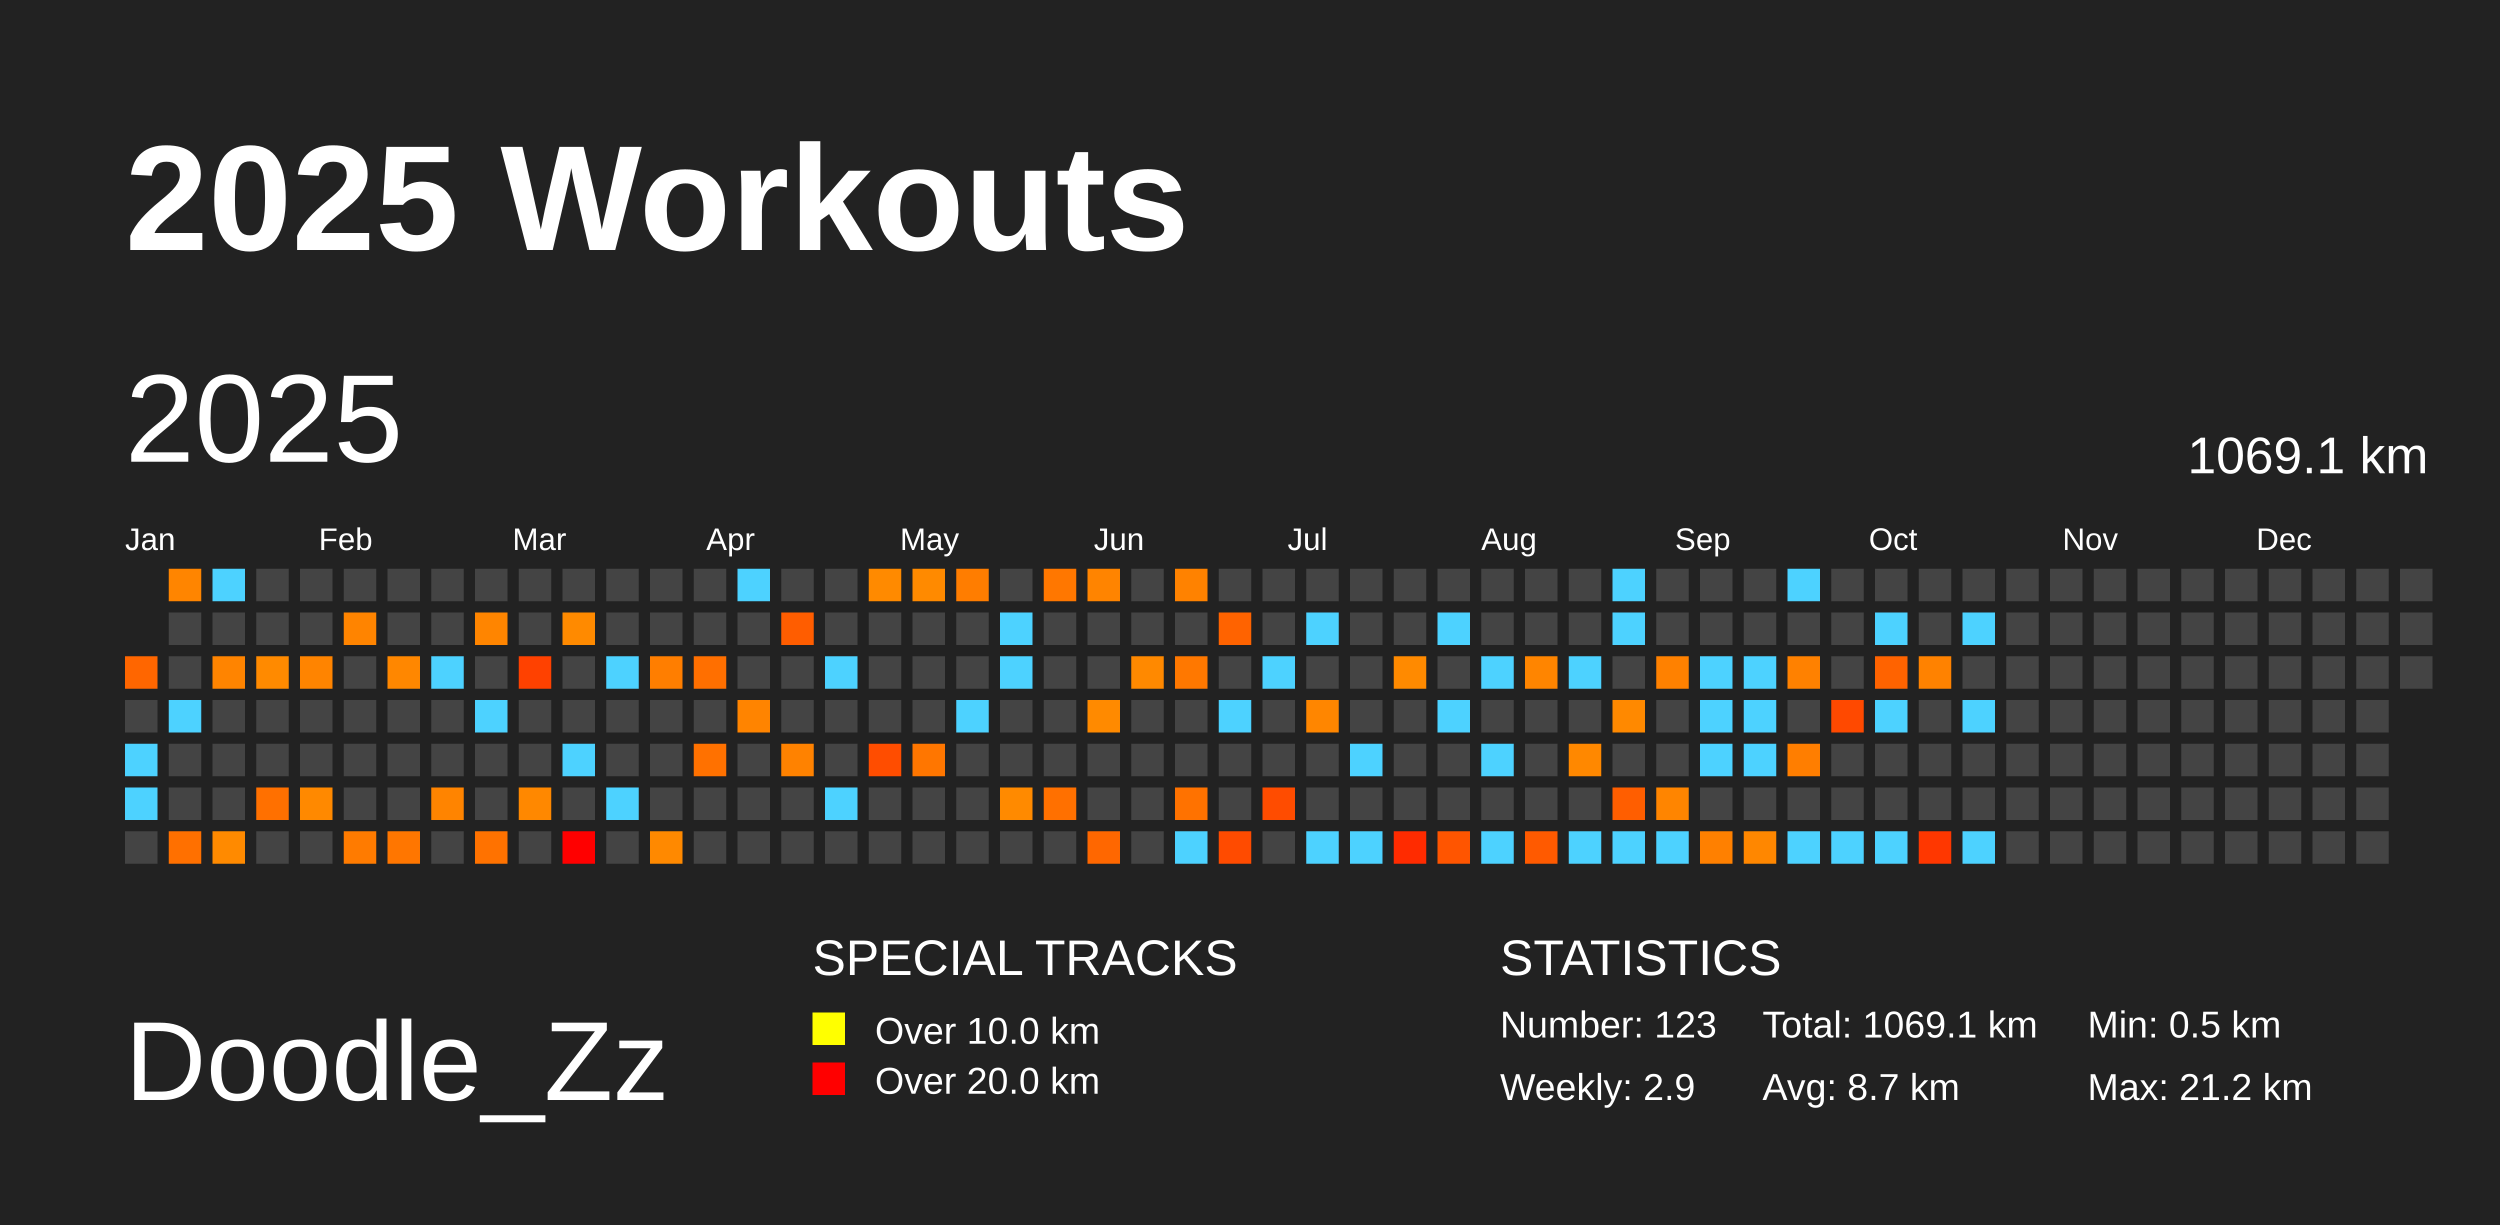
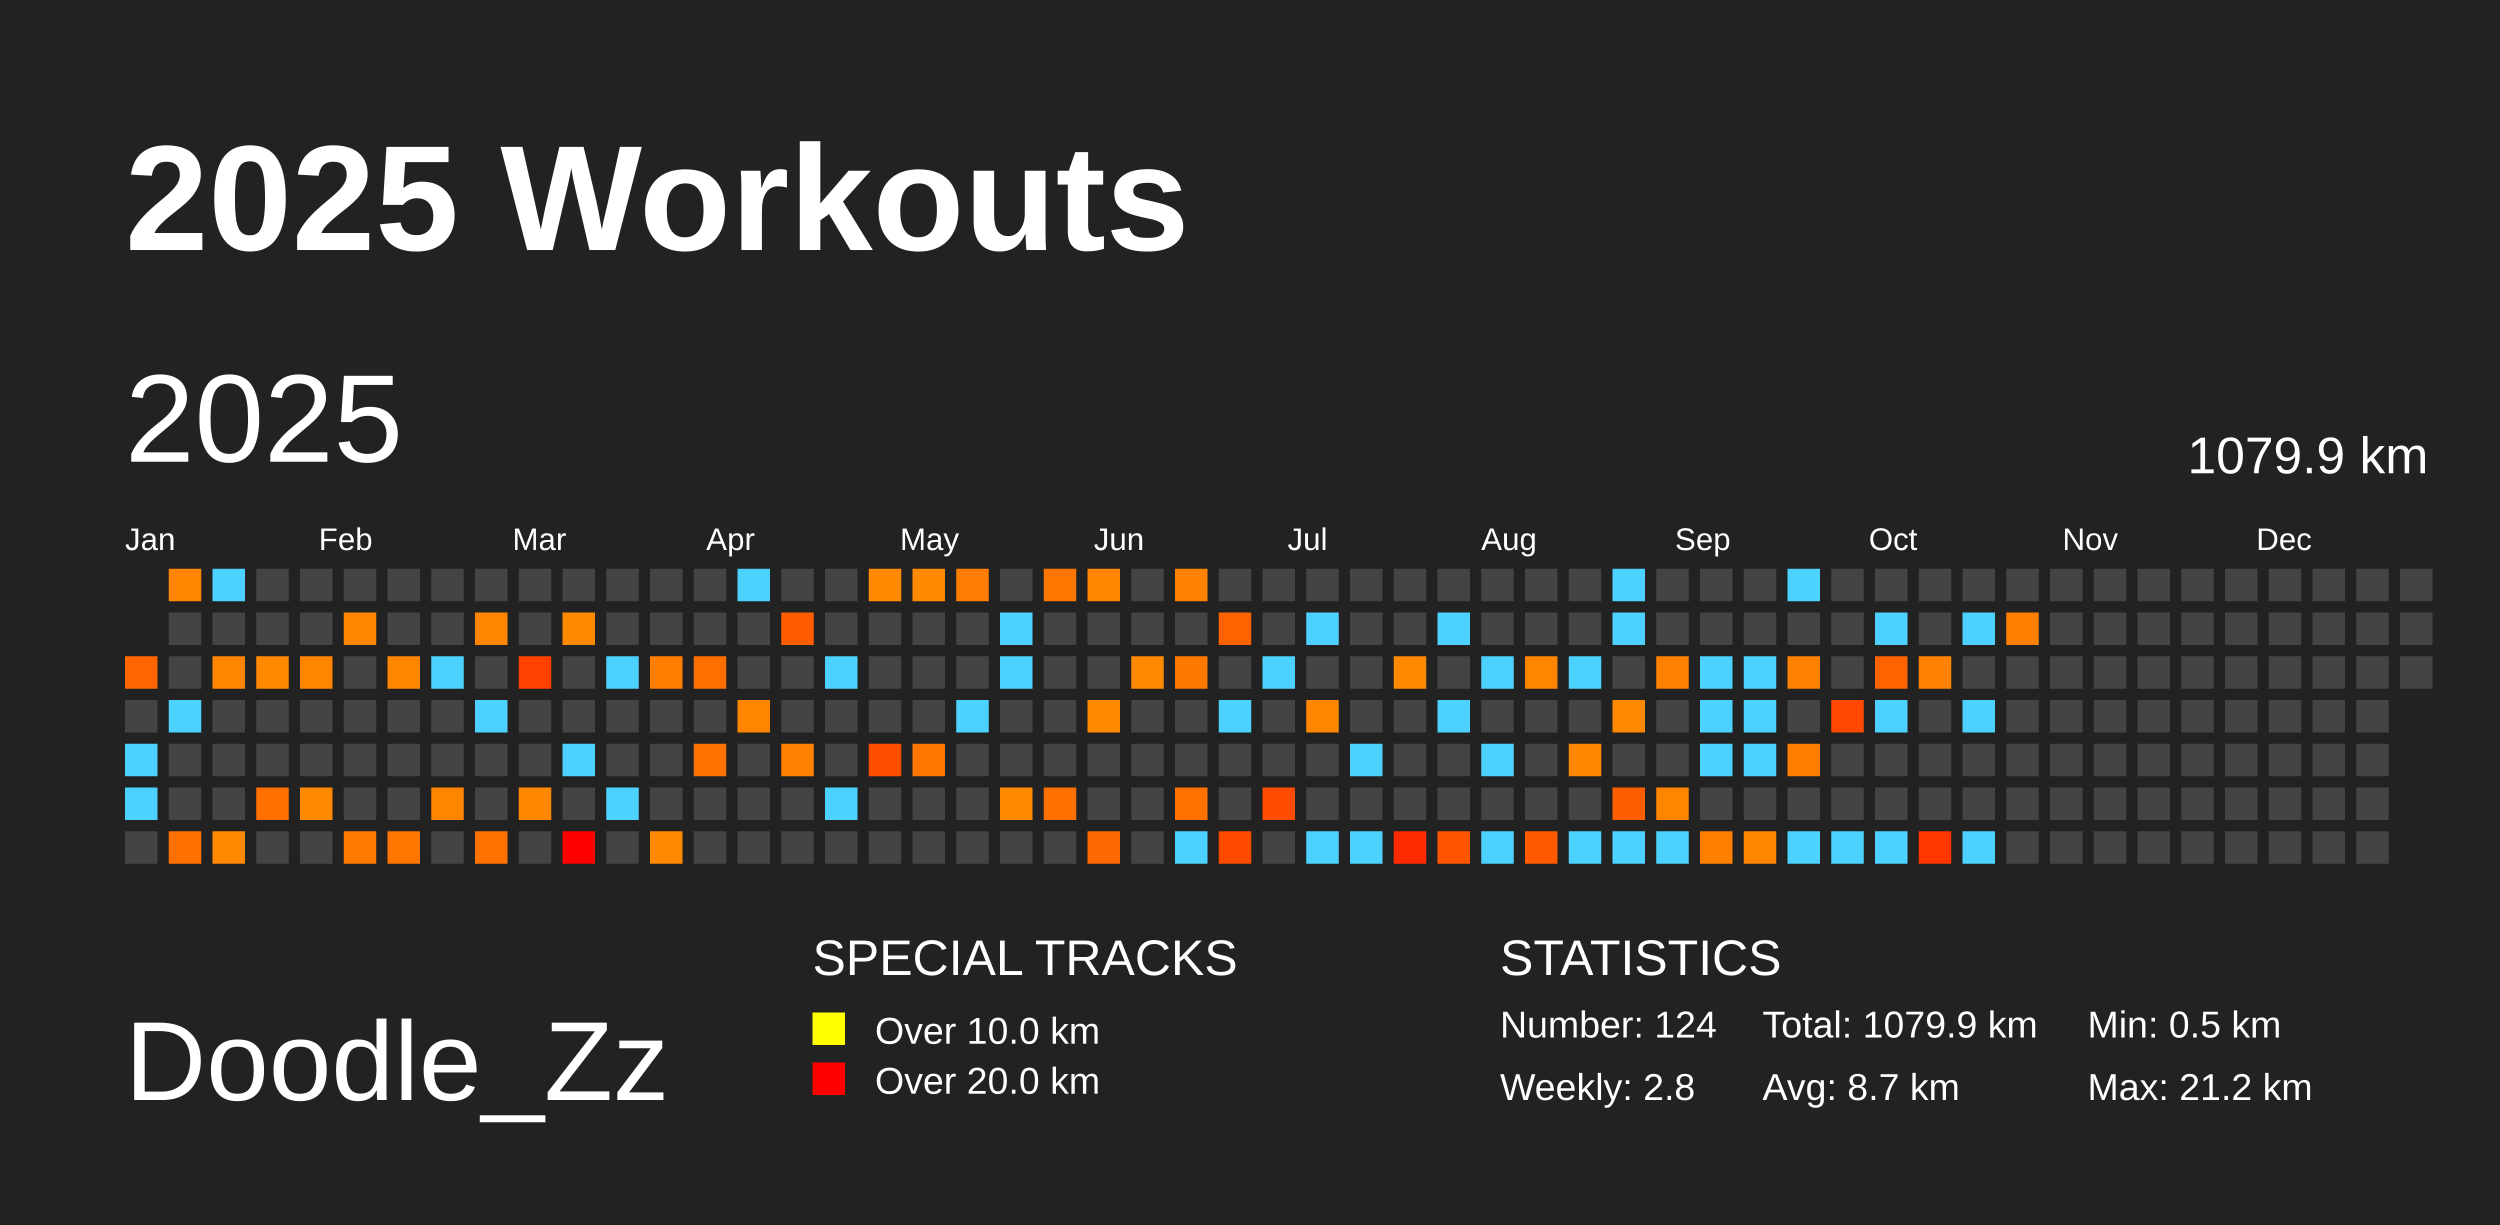
<svg xmlns="http://www.w3.org/2000/svg" baseProfile="full" height="98mm" version="1.1" viewBox="0,0,200,98" width="200mm">
  <defs />
  <rect fill="#222222" height="98" width="200" x="0" y="0" />
  <text fill="#FFFFFF" style="font-size:12px; font-family:Arial; font-weight:bold;" x="10" y="20">2025 Workouts</text>
  <text fill="#FFFFFF" style="font-size:9px; font-family:Arial" x="10" y="88">Doodle_Zz</text>
  <text fill="#FFFFFF" style="font-size:4px; font-family:Arial" x="65" y="78">SPECIAL TRACKS</text>
  <rect fill="yellow" height="2.6" width="2.6" x="65" y="81" />
  <text fill="#FFFFFF" style="font-size:3px; font-family:Arial" x="70" y="83.5">Over 10.0 km</text>
  <rect fill="red" height="2.6" width="2.6" x="65" y="85" />
  <text fill="#FFFFFF" style="font-size:3px; font-family:Arial" x="70" y="87.5">Over 20.0 km</text>
  <text fill="#FFFFFF" style="font-size:4px; font-family:Arial" x="120" y="78">STATISTICS</text>
-   <text fill="#FFFFFF" style="font-size:3px; font-family:Arial" x="120" y="83">Number: 123</text>
-   <text fill="#FFFFFF" style="font-size:3px; font-family:Arial" x="120" y="88">Weekly: 2.9</text>
-   <text fill="#FFFFFF" style="font-size:3px; font-family:Arial" x="141" y="83">Total: 1069.1 km</text>
+   <text fill="#FFFFFF" style="font-size:3px; font-family:Arial" x="120" y="83">Number: 124</text>
+   <text fill="#FFFFFF" style="font-size:3px; font-family:Arial" x="120" y="88">Weekly: 2.8</text>
+   <text fill="#FFFFFF" style="font-size:3px; font-family:Arial" x="141" y="83">Total: 1079.9 km</text>
  <text fill="#FFFFFF" style="font-size:3px; font-family:Arial" x="141" y="88">Avg: 8.7 km</text>
  <text fill="#FFFFFF" style="font-size:3px; font-family:Arial" x="167" y="83">Min: 0.5 km</text>
  <text fill="#FFFFFF" style="font-size:3px; font-family:Arial" x="167" y="88">Max: 21.2 km</text>
  <text dominant-baseline="hanging" fill="#FFFFFF" style="font-size:10.0px; font-family:Arial;" x="10" y="30">2025</text>
-   <text dominant-baseline="hanging" fill="#FFFFFF" style="font-size:4.125px; font-family:Arial;" x="175" y="35">1069.1 km</text>
+   <text dominant-baseline="hanging" fill="#FFFFFF" style="font-size:4.125px; font-family:Arial;" x="175" y="35">1079.9 km</text>
  <text fill="#FFFFFF" style="font-size:2.5px; font-family:Arial" x="10.0" y="44">Jan</text>
  <text fill="#FFFFFF" style="font-size:2.5px; font-family:Arial" x="25.5" y="44">Feb</text>
  <text fill="#FFFFFF" style="font-size:2.5px; font-family:Arial" x="41.0" y="44">Mar</text>
  <text fill="#FFFFFF" style="font-size:2.5px; font-family:Arial" x="56.5" y="44">Apr</text>
  <text fill="#FFFFFF" style="font-size:2.5px; font-family:Arial" x="72.0" y="44">May</text>
  <text fill="#FFFFFF" style="font-size:2.5px; font-family:Arial" x="87.5" y="44">Jun</text>
  <text fill="#FFFFFF" style="font-size:2.5px; font-family:Arial" x="103.0" y="44">Jul</text>
  <text fill="#FFFFFF" style="font-size:2.5px; font-family:Arial" x="118.5" y="44">Aug</text>
  <text fill="#FFFFFF" style="font-size:2.5px; font-family:Arial" x="134.0" y="44">Sep</text>
  <text fill="#FFFFFF" style="font-size:2.5px; font-family:Arial" x="149.5" y="44">Oct</text>
  <text fill="#FFFFFF" style="font-size:2.5px; font-family:Arial" x="165.0" y="44">Nov</text>
  <text fill="#FFFFFF" style="font-size:2.5px; font-family:Arial" x="180.5" y="44">Dec</text>
  <rect fill="#ff6600" height="2.6" width="2.6" x="10.0" y="52.5" />
  <rect fill="#444444" height="2.6" width="2.6" x="10.0" y="56.0" />
  <rect fill="#4dd2ff" height="2.6" width="2.6" x="10.0" y="59.5" />
  <rect fill="#4dd2ff" height="2.6" width="2.6" x="10.0" y="63.0" />
  <rect fill="#444444" height="2.6" width="2.6" x="10.0" y="66.5" />
  <rect fill="#ff8500" height="2.6" width="2.6" x="13.5" y="45.5" />
  <rect fill="#444444" height="2.6" width="2.6" x="13.5" y="49.0" />
  <rect fill="#444444" height="2.6" width="2.6" x="13.5" y="52.5" />
  <rect fill="#4dd2ff" height="2.6" width="2.6" x="13.5" y="56.0" />
  <rect fill="#444444" height="2.6" width="2.6" x="13.5" y="59.5" />
  <rect fill="#444444" height="2.6" width="2.6" x="13.5" y="63.0" />
  <rect fill="#ff7000" height="2.6" width="2.6" x="13.5" y="66.5" />
  <rect fill="#4dd2ff" height="2.6" width="2.6" x="17.0" y="45.5" />
  <rect fill="#444444" height="2.6" width="2.6" x="17.0" y="49.0" />
  <rect fill="#ff8400" height="2.6" width="2.6" x="17.0" y="52.5" />
  <rect fill="#444444" height="2.6" width="2.6" x="17.0" y="56.0" />
  <rect fill="#444444" height="2.6" width="2.6" x="17.0" y="59.5" />
  <rect fill="#444444" height="2.6" width="2.6" x="17.0" y="63.0" />
  <rect fill="#ff8a00" height="2.6" width="2.6" x="17.0" y="66.5" />
  <rect fill="#444444" height="2.6" width="2.6" x="20.5" y="45.5" />
  <rect fill="#444444" height="2.6" width="2.6" x="20.5" y="49.0" />
  <rect fill="#ff8a00" height="2.6" width="2.6" x="20.5" y="52.5" />
  <rect fill="#444444" height="2.6" width="2.6" x="20.5" y="56.0" />
  <rect fill="#444444" height="2.6" width="2.6" x="20.5" y="59.5" />
  <rect fill="#ff7000" height="2.6" width="2.6" x="20.5" y="63.0" />
  <rect fill="#444444" height="2.6" width="2.6" x="20.5" y="66.5" />
  <rect fill="#444444" height="2.6" width="2.6" x="24.0" y="45.5" />
  <rect fill="#444444" height="2.6" width="2.6" x="24.0" y="49.0" />
  <rect fill="#ff8400" height="2.6" width="2.6" x="24.0" y="52.5" />
  <rect fill="#444444" height="2.6" width="2.6" x="24.0" y="56.0" />
  <rect fill="#444444" height="2.6" width="2.6" x="24.0" y="59.5" />
  <rect fill="#ff8900" height="2.6" width="2.6" x="24.0" y="63.0" />
  <rect fill="#444444" height="2.6" width="2.6" x="24.0" y="66.5" />
  <rect fill="#444444" height="2.6" width="2.6" x="27.5" y="45.5" />
  <rect fill="#ff8400" height="2.6" width="2.6" x="27.5" y="49.0" />
  <rect fill="#444444" height="2.6" width="2.6" x="27.5" y="52.5" />
  <rect fill="#444444" height="2.6" width="2.6" x="27.5" y="56.0" />
  <rect fill="#444444" height="2.6" width="2.6" x="27.5" y="59.5" />
  <rect fill="#444444" height="2.6" width="2.6" x="27.5" y="63.0" />
  <rect fill="#ff7b00" height="2.6" width="2.6" x="27.5" y="66.5" />
  <rect fill="#444444" height="2.6" width="2.6" x="31.0" y="45.5" />
  <rect fill="#444444" height="2.6" width="2.6" x="31.0" y="49.0" />
  <rect fill="#ff8700" height="2.6" width="2.6" x="31.0" y="52.5" />
  <rect fill="#444444" height="2.6" width="2.6" x="31.0" y="56.0" />
  <rect fill="#444444" height="2.6" width="2.6" x="31.0" y="59.5" />
  <rect fill="#444444" height="2.6" width="2.6" x="31.0" y="63.0" />
  <rect fill="#ff7600" height="2.6" width="2.6" x="31.0" y="66.5" />
  <rect fill="#444444" height="2.6" width="2.6" x="34.5" y="45.5" />
  <rect fill="#444444" height="2.6" width="2.6" x="34.5" y="49.0" />
  <rect fill="#4dd2ff" height="2.6" width="2.6" x="34.5" y="52.5" />
  <rect fill="#444444" height="2.6" width="2.6" x="34.5" y="56.0" />
  <rect fill="#444444" height="2.6" width="2.6" x="34.5" y="59.5" />
  <rect fill="#ff8400" height="2.6" width="2.6" x="34.5" y="63.0" />
  <rect fill="#444444" height="2.6" width="2.6" x="34.5" y="66.5" />
  <rect fill="#444444" height="2.6" width="2.6" x="38.0" y="45.5" />
  <rect fill="#ff8500" height="2.6" width="2.6" x="38.0" y="49.0" />
  <rect fill="#444444" height="2.6" width="2.6" x="38.0" y="52.5" />
  <rect fill="#4dd2ff" height="2.6" width="2.6" x="38.0" y="56.0" />
  <rect fill="#444444" height="2.6" width="2.6" x="38.0" y="59.5" />
  <rect fill="#444444" height="2.6" width="2.6" x="38.0" y="63.0" />
  <rect fill="#ff7200" height="2.6" width="2.6" x="38.0" y="66.5" />
  <rect fill="#444444" height="2.6" width="2.6" x="41.5" y="45.5" />
  <rect fill="#444444" height="2.6" width="2.6" x="41.5" y="49.0" />
  <rect fill="#ff4100" height="2.6" width="2.6" x="41.5" y="52.5" />
  <rect fill="#444444" height="2.6" width="2.6" x="41.5" y="56.0" />
  <rect fill="#444444" height="2.6" width="2.6" x="41.5" y="59.5" />
  <rect fill="#ff8800" height="2.6" width="2.6" x="41.5" y="63.0" />
  <rect fill="#444444" height="2.6" width="2.6" x="41.5" y="66.5" />
  <rect fill="#444444" height="2.6" width="2.6" x="45.0" y="45.5" />
  <rect fill="#ff8a00" height="2.6" width="2.6" x="45.0" y="49.0" />
  <rect fill="#444444" height="2.6" width="2.6" x="45.0" y="52.5" />
  <rect fill="#444444" height="2.6" width="2.6" x="45.0" y="56.0" />
  <rect fill="#4dd2ff" height="2.6" width="2.6" x="45.0" y="59.5" />
  <rect fill="#444444" height="2.6" width="2.6" x="45.0" y="63.0" />
  <rect fill="red" height="2.6" width="2.6" x="45.0" y="66.5" />
  <rect fill="#444444" height="2.6" width="2.6" x="48.5" y="45.5" />
  <rect fill="#444444" height="2.6" width="2.6" x="48.5" y="49.0" />
  <rect fill="#4dd2ff" height="2.6" width="2.6" x="48.5" y="52.5" />
  <rect fill="#444444" height="2.6" width="2.6" x="48.5" y="56.0" />
  <rect fill="#444444" height="2.6" width="2.6" x="48.5" y="59.5" />
  <rect fill="#4dd2ff" height="2.6" width="2.6" x="48.5" y="63.0" />
  <rect fill="#444444" height="2.6" width="2.6" x="48.5" y="66.5" />
  <rect fill="#444444" height="2.6" width="2.6" x="52.0" y="45.5" />
  <rect fill="#444444" height="2.6" width="2.6" x="52.0" y="49.0" />
  <rect fill="#ff7e00" height="2.6" width="2.6" x="52.0" y="52.5" />
  <rect fill="#444444" height="2.6" width="2.6" x="52.0" y="56.0" />
  <rect fill="#444444" height="2.6" width="2.6" x="52.0" y="59.5" />
  <rect fill="#444444" height="2.6" width="2.6" x="52.0" y="63.0" />
  <rect fill="#ff8900" height="2.6" width="2.6" x="52.0" y="66.5" />
  <rect fill="#444444" height="2.6" width="2.6" x="55.5" y="45.5" />
  <rect fill="#444444" height="2.6" width="2.6" x="55.5" y="49.0" />
  <rect fill="#ff6f00" height="2.6" width="2.6" x="55.5" y="52.5" />
  <rect fill="#444444" height="2.6" width="2.6" x="55.5" y="56.0" />
  <rect fill="#ff7100" height="2.6" width="2.6" x="55.5" y="59.5" />
  <rect fill="#444444" height="2.6" width="2.6" x="55.5" y="63.0" />
  <rect fill="#444444" height="2.6" width="2.6" x="55.5" y="66.5" />
  <rect fill="#4dd2ff" height="2.6" width="2.6" x="59.0" y="45.5" />
  <rect fill="#444444" height="2.6" width="2.6" x="59.0" y="49.0" />
  <rect fill="#444444" height="2.6" width="2.6" x="59.0" y="52.5" />
  <rect fill="#ff8400" height="2.6" width="2.6" x="59.0" y="56.0" />
  <rect fill="#444444" height="2.6" width="2.6" x="59.0" y="59.5" />
  <rect fill="#444444" height="2.6" width="2.6" x="59.0" y="63.0" />
  <rect fill="#444444" height="2.6" width="2.6" x="59.0" y="66.5" />
  <rect fill="#444444" height="2.6" width="2.6" x="62.5" y="45.5" />
  <rect fill="#ff5d00" height="2.6" width="2.6" x="62.5" y="49.0" />
  <rect fill="#444444" height="2.6" width="2.6" x="62.5" y="52.5" />
  <rect fill="#444444" height="2.6" width="2.6" x="62.5" y="56.0" />
  <rect fill="#ff8200" height="2.6" width="2.6" x="62.5" y="59.5" />
  <rect fill="#444444" height="2.6" width="2.6" x="62.5" y="63.0" />
  <rect fill="#444444" height="2.6" width="2.6" x="62.5" y="66.5" />
  <rect fill="#444444" height="2.6" width="2.6" x="66.0" y="45.5" />
  <rect fill="#444444" height="2.6" width="2.6" x="66.0" y="49.0" />
  <rect fill="#4dd2ff" height="2.6" width="2.6" x="66.0" y="52.5" />
  <rect fill="#444444" height="2.6" width="2.6" x="66.0" y="56.0" />
  <rect fill="#444444" height="2.6" width="2.6" x="66.0" y="59.5" />
  <rect fill="#4dd2ff" height="2.6" width="2.6" x="66.0" y="63.0" />
  <rect fill="#444444" height="2.6" width="2.6" x="66.0" y="66.5" />
  <rect fill="#ff8a00" height="2.6" width="2.6" x="69.5" y="45.5" />
  <rect fill="#444444" height="2.6" width="2.6" x="69.5" y="49.0" />
  <rect fill="#444444" height="2.6" width="2.6" x="69.5" y="52.5" />
  <rect fill="#444444" height="2.6" width="2.6" x="69.5" y="56.0" />
  <rect fill="#ff4d00" height="2.6" width="2.6" x="69.5" y="59.5" />
  <rect fill="#444444" height="2.6" width="2.6" x="69.5" y="63.0" />
  <rect fill="#444444" height="2.6" width="2.6" x="69.5" y="66.5" />
  <rect fill="#ff8a00" height="2.6" width="2.6" x="73.0" y="45.5" />
  <rect fill="#444444" height="2.6" width="2.6" x="73.0" y="49.0" />
  <rect fill="#444444" height="2.6" width="2.6" x="73.0" y="52.5" />
  <rect fill="#444444" height="2.6" width="2.6" x="73.0" y="56.0" />
  <rect fill="#ff7600" height="2.6" width="2.6" x="73.0" y="59.5" />
  <rect fill="#444444" height="2.6" width="2.6" x="73.0" y="63.0" />
  <rect fill="#444444" height="2.6" width="2.6" x="73.0" y="66.5" />
  <rect fill="#ff7d00" height="2.6" width="2.6" x="76.5" y="45.5" />
  <rect fill="#444444" height="2.6" width="2.6" x="76.5" y="49.0" />
  <rect fill="#444444" height="2.6" width="2.6" x="76.5" y="52.5" />
  <rect fill="#4dd2ff" height="2.6" width="2.6" x="76.5" y="56.0" />
  <rect fill="#444444" height="2.6" width="2.6" x="76.5" y="59.5" />
  <rect fill="#444444" height="2.6" width="2.6" x="76.5" y="63.0" />
  <rect fill="#444444" height="2.6" width="2.6" x="76.5" y="66.5" />
  <rect fill="#444444" height="2.6" width="2.6" x="80.0" y="45.5" />
  <rect fill="#4dd2ff" height="2.6" width="2.6" x="80.0" y="49.0" />
  <rect fill="#4dd2ff" height="2.6" width="2.6" x="80.0" y="52.5" />
  <rect fill="#444444" height="2.6" width="2.6" x="80.0" y="56.0" />
  <rect fill="#444444" height="2.6" width="2.6" x="80.0" y="59.5" />
  <rect fill="#ff8a00" height="2.6" width="2.6" x="80.0" y="63.0" />
  <rect fill="#444444" height="2.6" width="2.6" x="80.0" y="66.5" />
  <rect fill="#ff7700" height="2.6" width="2.6" x="83.5" y="45.5" />
  <rect fill="#444444" height="2.6" width="2.6" x="83.5" y="49.0" />
  <rect fill="#444444" height="2.6" width="2.6" x="83.5" y="52.5" />
  <rect fill="#444444" height="2.6" width="2.6" x="83.5" y="56.0" />
  <rect fill="#444444" height="2.6" width="2.6" x="83.5" y="59.5" />
  <rect fill="#ff7000" height="2.6" width="2.6" x="83.5" y="63.0" />
  <rect fill="#444444" height="2.6" width="2.6" x="83.5" y="66.5" />
  <rect fill="#ff8400" height="2.6" width="2.6" x="87.0" y="45.5" />
  <rect fill="#444444" height="2.6" width="2.6" x="87.0" y="49.0" />
  <rect fill="#444444" height="2.6" width="2.6" x="87.0" y="52.5" />
  <rect fill="#ff8a00" height="2.6" width="2.6" x="87.0" y="56.0" />
  <rect fill="#444444" height="2.6" width="2.6" x="87.0" y="59.5" />
  <rect fill="#444444" height="2.6" width="2.6" x="87.0" y="63.0" />
  <rect fill="#ff6700" height="2.6" width="2.6" x="87.0" y="66.5" />
  <rect fill="#444444" height="2.6" width="2.6" x="90.5" y="45.5" />
  <rect fill="#444444" height="2.6" width="2.6" x="90.5" y="49.0" />
  <rect fill="#ff8900" height="2.6" width="2.6" x="90.5" y="52.5" />
  <rect fill="#444444" height="2.6" width="2.6" x="90.5" y="56.0" />
  <rect fill="#444444" height="2.6" width="2.6" x="90.5" y="59.5" />
  <rect fill="#444444" height="2.6" width="2.6" x="90.5" y="63.0" />
  <rect fill="#444444" height="2.6" width="2.6" x="90.5" y="66.5" />
  <rect fill="#ff8200" height="2.6" width="2.6" x="94.0" y="45.5" />
  <rect fill="#444444" height="2.6" width="2.6" x="94.0" y="49.0" />
  <rect fill="#ff7800" height="2.6" width="2.6" x="94.0" y="52.5" />
  <rect fill="#444444" height="2.6" width="2.6" x="94.0" y="56.0" />
  <rect fill="#444444" height="2.6" width="2.6" x="94.0" y="59.5" />
  <rect fill="#ff7200" height="2.6" width="2.6" x="94.0" y="63.0" />
  <rect fill="#4dd2ff" height="2.6" width="2.6" x="94.0" y="66.5" />
  <rect fill="#444444" height="2.6" width="2.6" x="97.5" y="45.5" />
  <rect fill="#ff6300" height="2.6" width="2.6" x="97.5" y="49.0" />
  <rect fill="#444444" height="2.6" width="2.6" x="97.5" y="52.5" />
  <rect fill="#4dd2ff" height="2.6" width="2.6" x="97.5" y="56.0" />
  <rect fill="#444444" height="2.6" width="2.6" x="97.5" y="59.5" />
  <rect fill="#444444" height="2.6" width="2.6" x="97.5" y="63.0" />
  <rect fill="#ff4b00" height="2.6" width="2.6" x="97.5" y="66.5" />
  <rect fill="#444444" height="2.6" width="2.6" x="101.0" y="45.5" />
  <rect fill="#444444" height="2.6" width="2.6" x="101.0" y="49.0" />
  <rect fill="#4dd2ff" height="2.6" width="2.6" x="101.0" y="52.5" />
  <rect fill="#444444" height="2.6" width="2.6" x="101.0" y="56.0" />
  <rect fill="#444444" height="2.6" width="2.6" x="101.0" y="59.5" />
  <rect fill="#ff4c00" height="2.6" width="2.6" x="101.0" y="63.0" />
  <rect fill="#444444" height="2.6" width="2.6" x="101.0" y="66.5" />
  <rect fill="#444444" height="2.6" width="2.6" x="104.5" y="45.5" />
  <rect fill="#4dd2ff" height="2.6" width="2.6" x="104.5" y="49.0" />
  <rect fill="#444444" height="2.6" width="2.6" x="104.5" y="52.5" />
  <rect fill="#ff8600" height="2.6" width="2.6" x="104.5" y="56.0" />
  <rect fill="#444444" height="2.6" width="2.6" x="104.5" y="59.5" />
  <rect fill="#444444" height="2.6" width="2.6" x="104.5" y="63.0" />
  <rect fill="#4dd2ff" height="2.6" width="2.6" x="104.5" y="66.5" />
  <rect fill="#444444" height="2.6" width="2.6" x="108.0" y="45.5" />
  <rect fill="#444444" height="2.6" width="2.6" x="108.0" y="49.0" />
  <rect fill="#444444" height="2.6" width="2.6" x="108.0" y="52.5" />
  <rect fill="#444444" height="2.6" width="2.6" x="108.0" y="56.0" />
  <rect fill="#4dd2ff" height="2.6" width="2.6" x="108.0" y="59.5" />
  <rect fill="#444444" height="2.6" width="2.6" x="108.0" y="63.0" />
  <rect fill="#4dd2ff" height="2.6" width="2.6" x="108.0" y="66.5" />
  <rect fill="#444444" height="2.6" width="2.6" x="111.5" y="45.5" />
  <rect fill="#444444" height="2.6" width="2.6" x="111.5" y="49.0" />
  <rect fill="#ff8a00" height="2.6" width="2.6" x="111.5" y="52.5" />
  <rect fill="#444444" height="2.6" width="2.6" x="111.5" y="56.0" />
  <rect fill="#444444" height="2.6" width="2.6" x="111.5" y="59.5" />
  <rect fill="#444444" height="2.6" width="2.6" x="111.5" y="63.0" />
  <rect fill="#ff2b00" height="2.6" width="2.6" x="111.5" y="66.5" />
  <rect fill="#444444" height="2.6" width="2.6" x="115.0" y="45.5" />
  <rect fill="#4dd2ff" height="2.6" width="2.6" x="115.0" y="49.0" />
  <rect fill="#444444" height="2.6" width="2.6" x="115.0" y="52.5" />
  <rect fill="#4dd2ff" height="2.6" width="2.6" x="115.0" y="56.0" />
  <rect fill="#444444" height="2.6" width="2.6" x="115.0" y="59.5" />
  <rect fill="#444444" height="2.6" width="2.6" x="115.0" y="63.0" />
  <rect fill="#ff5500" height="2.6" width="2.6" x="115.0" y="66.5" />
  <rect fill="#444444" height="2.6" width="2.6" x="118.5" y="45.5" />
  <rect fill="#444444" height="2.6" width="2.6" x="118.5" y="49.0" />
  <rect fill="#4dd2ff" height="2.6" width="2.6" x="118.5" y="52.5" />
  <rect fill="#444444" height="2.6" width="2.6" x="118.5" y="56.0" />
  <rect fill="#4dd2ff" height="2.6" width="2.6" x="118.5" y="59.5" />
  <rect fill="#444444" height="2.6" width="2.6" x="118.5" y="63.0" />
  <rect fill="#4dd2ff" height="2.6" width="2.6" x="118.5" y="66.5" />
  <rect fill="#444444" height="2.6" width="2.6" x="122.0" y="45.5" />
  <rect fill="#444444" height="2.6" width="2.6" x="122.0" y="49.0" />
  <rect fill="#ff8500" height="2.6" width="2.6" x="122.0" y="52.5" />
  <rect fill="#444444" height="2.6" width="2.6" x="122.0" y="56.0" />
  <rect fill="#444444" height="2.6" width="2.6" x="122.0" y="59.5" />
  <rect fill="#444444" height="2.6" width="2.6" x="122.0" y="63.0" />
  <rect fill="#ff5a00" height="2.6" width="2.6" x="122.0" y="66.5" />
  <rect fill="#444444" height="2.6" width="2.6" x="125.5" y="45.5" />
  <rect fill="#444444" height="2.6" width="2.6" x="125.5" y="49.0" />
  <rect fill="#4dd2ff" height="2.6" width="2.6" x="125.5" y="52.5" />
  <rect fill="#444444" height="2.6" width="2.6" x="125.5" y="56.0" />
  <rect fill="#ff8800" height="2.6" width="2.6" x="125.5" y="59.5" />
  <rect fill="#444444" height="2.6" width="2.6" x="125.5" y="63.0" />
  <rect fill="#4dd2ff" height="2.6" width="2.6" x="125.5" y="66.5" />
  <rect fill="#4dd2ff" height="2.6" width="2.6" x="129.0" y="45.5" />
  <rect fill="#4dd2ff" height="2.6" width="2.6" x="129.0" y="49.0" />
  <rect fill="#444444" height="2.6" width="2.6" x="129.0" y="52.5" />
  <rect fill="#ff8900" height="2.6" width="2.6" x="129.0" y="56.0" />
  <rect fill="#444444" height="2.6" width="2.6" x="129.0" y="59.5" />
  <rect fill="#ff5e00" height="2.6" width="2.6" x="129.0" y="63.0" />
  <rect fill="#4dd2ff" height="2.6" width="2.6" x="129.0" y="66.5" />
  <rect fill="#444444" height="2.6" width="2.6" x="132.5" y="45.5" />
  <rect fill="#444444" height="2.6" width="2.6" x="132.5" y="49.0" />
  <rect fill="#ff8100" height="2.6" width="2.6" x="132.5" y="52.5" />
  <rect fill="#444444" height="2.6" width="2.6" x="132.5" y="56.0" />
  <rect fill="#444444" height="2.6" width="2.6" x="132.5" y="59.5" />
  <rect fill="#ff8500" height="2.6" width="2.6" x="132.5" y="63.0" />
  <rect fill="#4dd2ff" height="2.6" width="2.6" x="132.5" y="66.5" />
  <rect fill="#444444" height="2.6" width="2.6" x="136.0" y="45.5" />
  <rect fill="#444444" height="2.6" width="2.6" x="136.0" y="49.0" />
  <rect fill="#4dd2ff" height="2.6" width="2.6" x="136.0" y="52.5" />
  <rect fill="#4dd2ff" height="2.6" width="2.6" x="136.0" y="56.0" />
  <rect fill="#4dd2ff" height="2.6" width="2.6" x="136.0" y="59.5" />
  <rect fill="#444444" height="2.6" width="2.6" x="136.0" y="63.0" />
  <rect fill="#ff8000" height="2.6" width="2.6" x="136.0" y="66.5" />
  <rect fill="#444444" height="2.6" width="2.6" x="139.5" y="45.5" />
  <rect fill="#444444" height="2.6" width="2.6" x="139.5" y="49.0" />
  <rect fill="#4dd2ff" height="2.6" width="2.6" x="139.5" y="52.5" />
  <rect fill="#4dd2ff" height="2.6" width="2.6" x="139.5" y="56.0" />
  <rect fill="#4dd2ff" height="2.6" width="2.6" x="139.5" y="59.5" />
  <rect fill="#444444" height="2.6" width="2.6" x="139.5" y="63.0" />
  <rect fill="#ff8700" height="2.6" width="2.6" x="139.5" y="66.5" />
  <rect fill="#4dd2ff" height="2.6" width="2.6" x="143.0" y="45.5" />
  <rect fill="#444444" height="2.6" width="2.6" x="143.0" y="49.0" />
  <rect fill="#ff8100" height="2.6" width="2.6" x="143.0" y="52.5" />
  <rect fill="#444444" height="2.6" width="2.6" x="143.0" y="56.0" />
  <rect fill="#ff7e00" height="2.6" width="2.6" x="143.0" y="59.5" />
  <rect fill="#444444" height="2.6" width="2.6" x="143.0" y="63.0" />
  <rect fill="#4dd2ff" height="2.6" width="2.6" x="143.0" y="66.5" />
  <rect fill="#444444" height="2.6" width="2.6" x="146.5" y="45.5" />
  <rect fill="#444444" height="2.6" width="2.6" x="146.5" y="49.0" />
  <rect fill="#444444" height="2.6" width="2.6" x="146.5" y="52.5" />
  <rect fill="#ff4900" height="2.6" width="2.6" x="146.5" y="56.0" />
  <rect fill="#444444" height="2.6" width="2.6" x="146.5" y="59.5" />
  <rect fill="#444444" height="2.6" width="2.6" x="146.5" y="63.0" />
  <rect fill="#4dd2ff" height="2.6" width="2.6" x="146.5" y="66.5" />
  <rect fill="#444444" height="2.6" width="2.6" x="150.0" y="45.5" />
  <rect fill="#4dd2ff" height="2.6" width="2.6" x="150.0" y="49.0" />
  <rect fill="#ff6300" height="2.6" width="2.6" x="150.0" y="52.5" />
  <rect fill="#4dd2ff" height="2.6" width="2.6" x="150.0" y="56.0" />
  <rect fill="#444444" height="2.6" width="2.6" x="150.0" y="59.5" />
  <rect fill="#444444" height="2.6" width="2.6" x="150.0" y="63.0" />
  <rect fill="#4dd2ff" height="2.6" width="2.6" x="150.0" y="66.5" />
  <rect fill="#444444" height="2.6" width="2.6" x="153.5" y="45.5" />
  <rect fill="#444444" height="2.6" width="2.6" x="153.5" y="49.0" />
  <rect fill="#ff8200" height="2.6" width="2.6" x="153.5" y="52.5" />
  <rect fill="#444444" height="2.6" width="2.6" x="153.5" y="56.0" />
  <rect fill="#444444" height="2.6" width="2.6" x="153.5" y="59.5" />
  <rect fill="#444444" height="2.6" width="2.6" x="153.5" y="63.0" />
  <rect fill="#ff3700" height="2.6" width="2.6" x="153.5" y="66.5" />
  <rect fill="#444444" height="2.6" width="2.6" x="157.0" y="45.5" />
  <rect fill="#4dd2ff" height="2.6" width="2.6" x="157.0" y="49.0" />
  <rect fill="#444444" height="2.6" width="2.6" x="157.0" y="52.5" />
  <rect fill="#4dd2ff" height="2.6" width="2.6" x="157.0" y="56.0" />
  <rect fill="#444444" height="2.6" width="2.6" x="157.0" y="59.5" />
  <rect fill="#444444" height="2.6" width="2.6" x="157.0" y="63.0" />
  <rect fill="#4dd2ff" height="2.6" width="2.6" x="157.0" y="66.5" />
  <rect fill="#444444" height="2.6" width="2.6" x="160.5" y="45.5" />
-   <rect fill="#444444" height="2.6" width="2.6" x="160.5" y="49.0" />
+   <rect fill="#ff8000" height="2.6" width="2.6" x="160.5" y="49.0" />
  <rect fill="#444444" height="2.6" width="2.6" x="160.5" y="52.5" />
  <rect fill="#444444" height="2.6" width="2.6" x="160.5" y="56.0" />
  <rect fill="#444444" height="2.6" width="2.6" x="160.5" y="59.5" />
  <rect fill="#444444" height="2.6" width="2.6" x="160.5" y="63.0" />
  <rect fill="#444444" height="2.6" width="2.6" x="160.5" y="66.5" />
  <rect fill="#444444" height="2.6" width="2.6" x="164.0" y="45.5" />
  <rect fill="#444444" height="2.6" width="2.6" x="164.0" y="49.0" />
  <rect fill="#444444" height="2.6" width="2.6" x="164.0" y="52.5" />
  <rect fill="#444444" height="2.6" width="2.6" x="164.0" y="56.0" />
  <rect fill="#444444" height="2.6" width="2.6" x="164.0" y="59.5" />
  <rect fill="#444444" height="2.6" width="2.6" x="164.0" y="63.0" />
  <rect fill="#444444" height="2.6" width="2.6" x="164.0" y="66.5" />
  <rect fill="#444444" height="2.6" width="2.6" x="167.5" y="45.5" />
  <rect fill="#444444" height="2.6" width="2.6" x="167.5" y="49.0" />
  <rect fill="#444444" height="2.6" width="2.6" x="167.5" y="52.5" />
  <rect fill="#444444" height="2.6" width="2.6" x="167.5" y="56.0" />
  <rect fill="#444444" height="2.6" width="2.6" x="167.5" y="59.5" />
  <rect fill="#444444" height="2.6" width="2.6" x="167.5" y="63.0" />
  <rect fill="#444444" height="2.6" width="2.6" x="167.5" y="66.5" />
  <rect fill="#444444" height="2.6" width="2.6" x="171.0" y="45.5" />
  <rect fill="#444444" height="2.6" width="2.6" x="171.0" y="49.0" />
  <rect fill="#444444" height="2.6" width="2.6" x="171.0" y="52.5" />
  <rect fill="#444444" height="2.6" width="2.6" x="171.0" y="56.0" />
  <rect fill="#444444" height="2.6" width="2.6" x="171.0" y="59.5" />
  <rect fill="#444444" height="2.6" width="2.6" x="171.0" y="63.0" />
  <rect fill="#444444" height="2.6" width="2.6" x="171.0" y="66.5" />
  <rect fill="#444444" height="2.6" width="2.6" x="174.5" y="45.5" />
  <rect fill="#444444" height="2.6" width="2.6" x="174.5" y="49.0" />
  <rect fill="#444444" height="2.6" width="2.6" x="174.5" y="52.5" />
  <rect fill="#444444" height="2.6" width="2.6" x="174.5" y="56.0" />
  <rect fill="#444444" height="2.6" width="2.6" x="174.5" y="59.5" />
  <rect fill="#444444" height="2.6" width="2.6" x="174.5" y="63.0" />
  <rect fill="#444444" height="2.6" width="2.6" x="174.5" y="66.5" />
  <rect fill="#444444" height="2.6" width="2.6" x="178.0" y="45.5" />
  <rect fill="#444444" height="2.6" width="2.6" x="178.0" y="49.0" />
  <rect fill="#444444" height="2.6" width="2.6" x="178.0" y="52.5" />
  <rect fill="#444444" height="2.6" width="2.6" x="178.0" y="56.0" />
  <rect fill="#444444" height="2.6" width="2.6" x="178.0" y="59.5" />
  <rect fill="#444444" height="2.6" width="2.6" x="178.0" y="63.0" />
  <rect fill="#444444" height="2.6" width="2.6" x="178.0" y="66.5" />
  <rect fill="#444444" height="2.6" width="2.6" x="181.5" y="45.5" />
  <rect fill="#444444" height="2.6" width="2.6" x="181.5" y="49.0" />
  <rect fill="#444444" height="2.6" width="2.6" x="181.5" y="52.5" />
  <rect fill="#444444" height="2.6" width="2.6" x="181.5" y="56.0" />
  <rect fill="#444444" height="2.6" width="2.6" x="181.5" y="59.5" />
  <rect fill="#444444" height="2.6" width="2.6" x="181.5" y="63.0" />
  <rect fill="#444444" height="2.6" width="2.6" x="181.5" y="66.5" />
  <rect fill="#444444" height="2.6" width="2.6" x="185.0" y="45.5" />
  <rect fill="#444444" height="2.6" width="2.6" x="185.0" y="49.0" />
  <rect fill="#444444" height="2.6" width="2.6" x="185.0" y="52.5" />
  <rect fill="#444444" height="2.6" width="2.6" x="185.0" y="56.0" />
  <rect fill="#444444" height="2.6" width="2.6" x="185.0" y="59.5" />
  <rect fill="#444444" height="2.6" width="2.6" x="185.0" y="63.0" />
  <rect fill="#444444" height="2.6" width="2.6" x="185.0" y="66.5" />
  <rect fill="#444444" height="2.6" width="2.6" x="188.5" y="45.5" />
  <rect fill="#444444" height="2.6" width="2.6" x="188.5" y="49.0" />
  <rect fill="#444444" height="2.6" width="2.6" x="188.5" y="52.5" />
  <rect fill="#444444" height="2.6" width="2.6" x="188.5" y="56.0" />
  <rect fill="#444444" height="2.6" width="2.6" x="188.5" y="59.5" />
  <rect fill="#444444" height="2.6" width="2.6" x="188.5" y="63.0" />
  <rect fill="#444444" height="2.6" width="2.6" x="188.5" y="66.5" />
  <rect fill="#444444" height="2.6" width="2.6" x="192.0" y="45.5" />
  <rect fill="#444444" height="2.6" width="2.6" x="192.0" y="49.0" />
  <rect fill="#444444" height="2.6" width="2.6" x="192.0" y="52.5" />
</svg>
